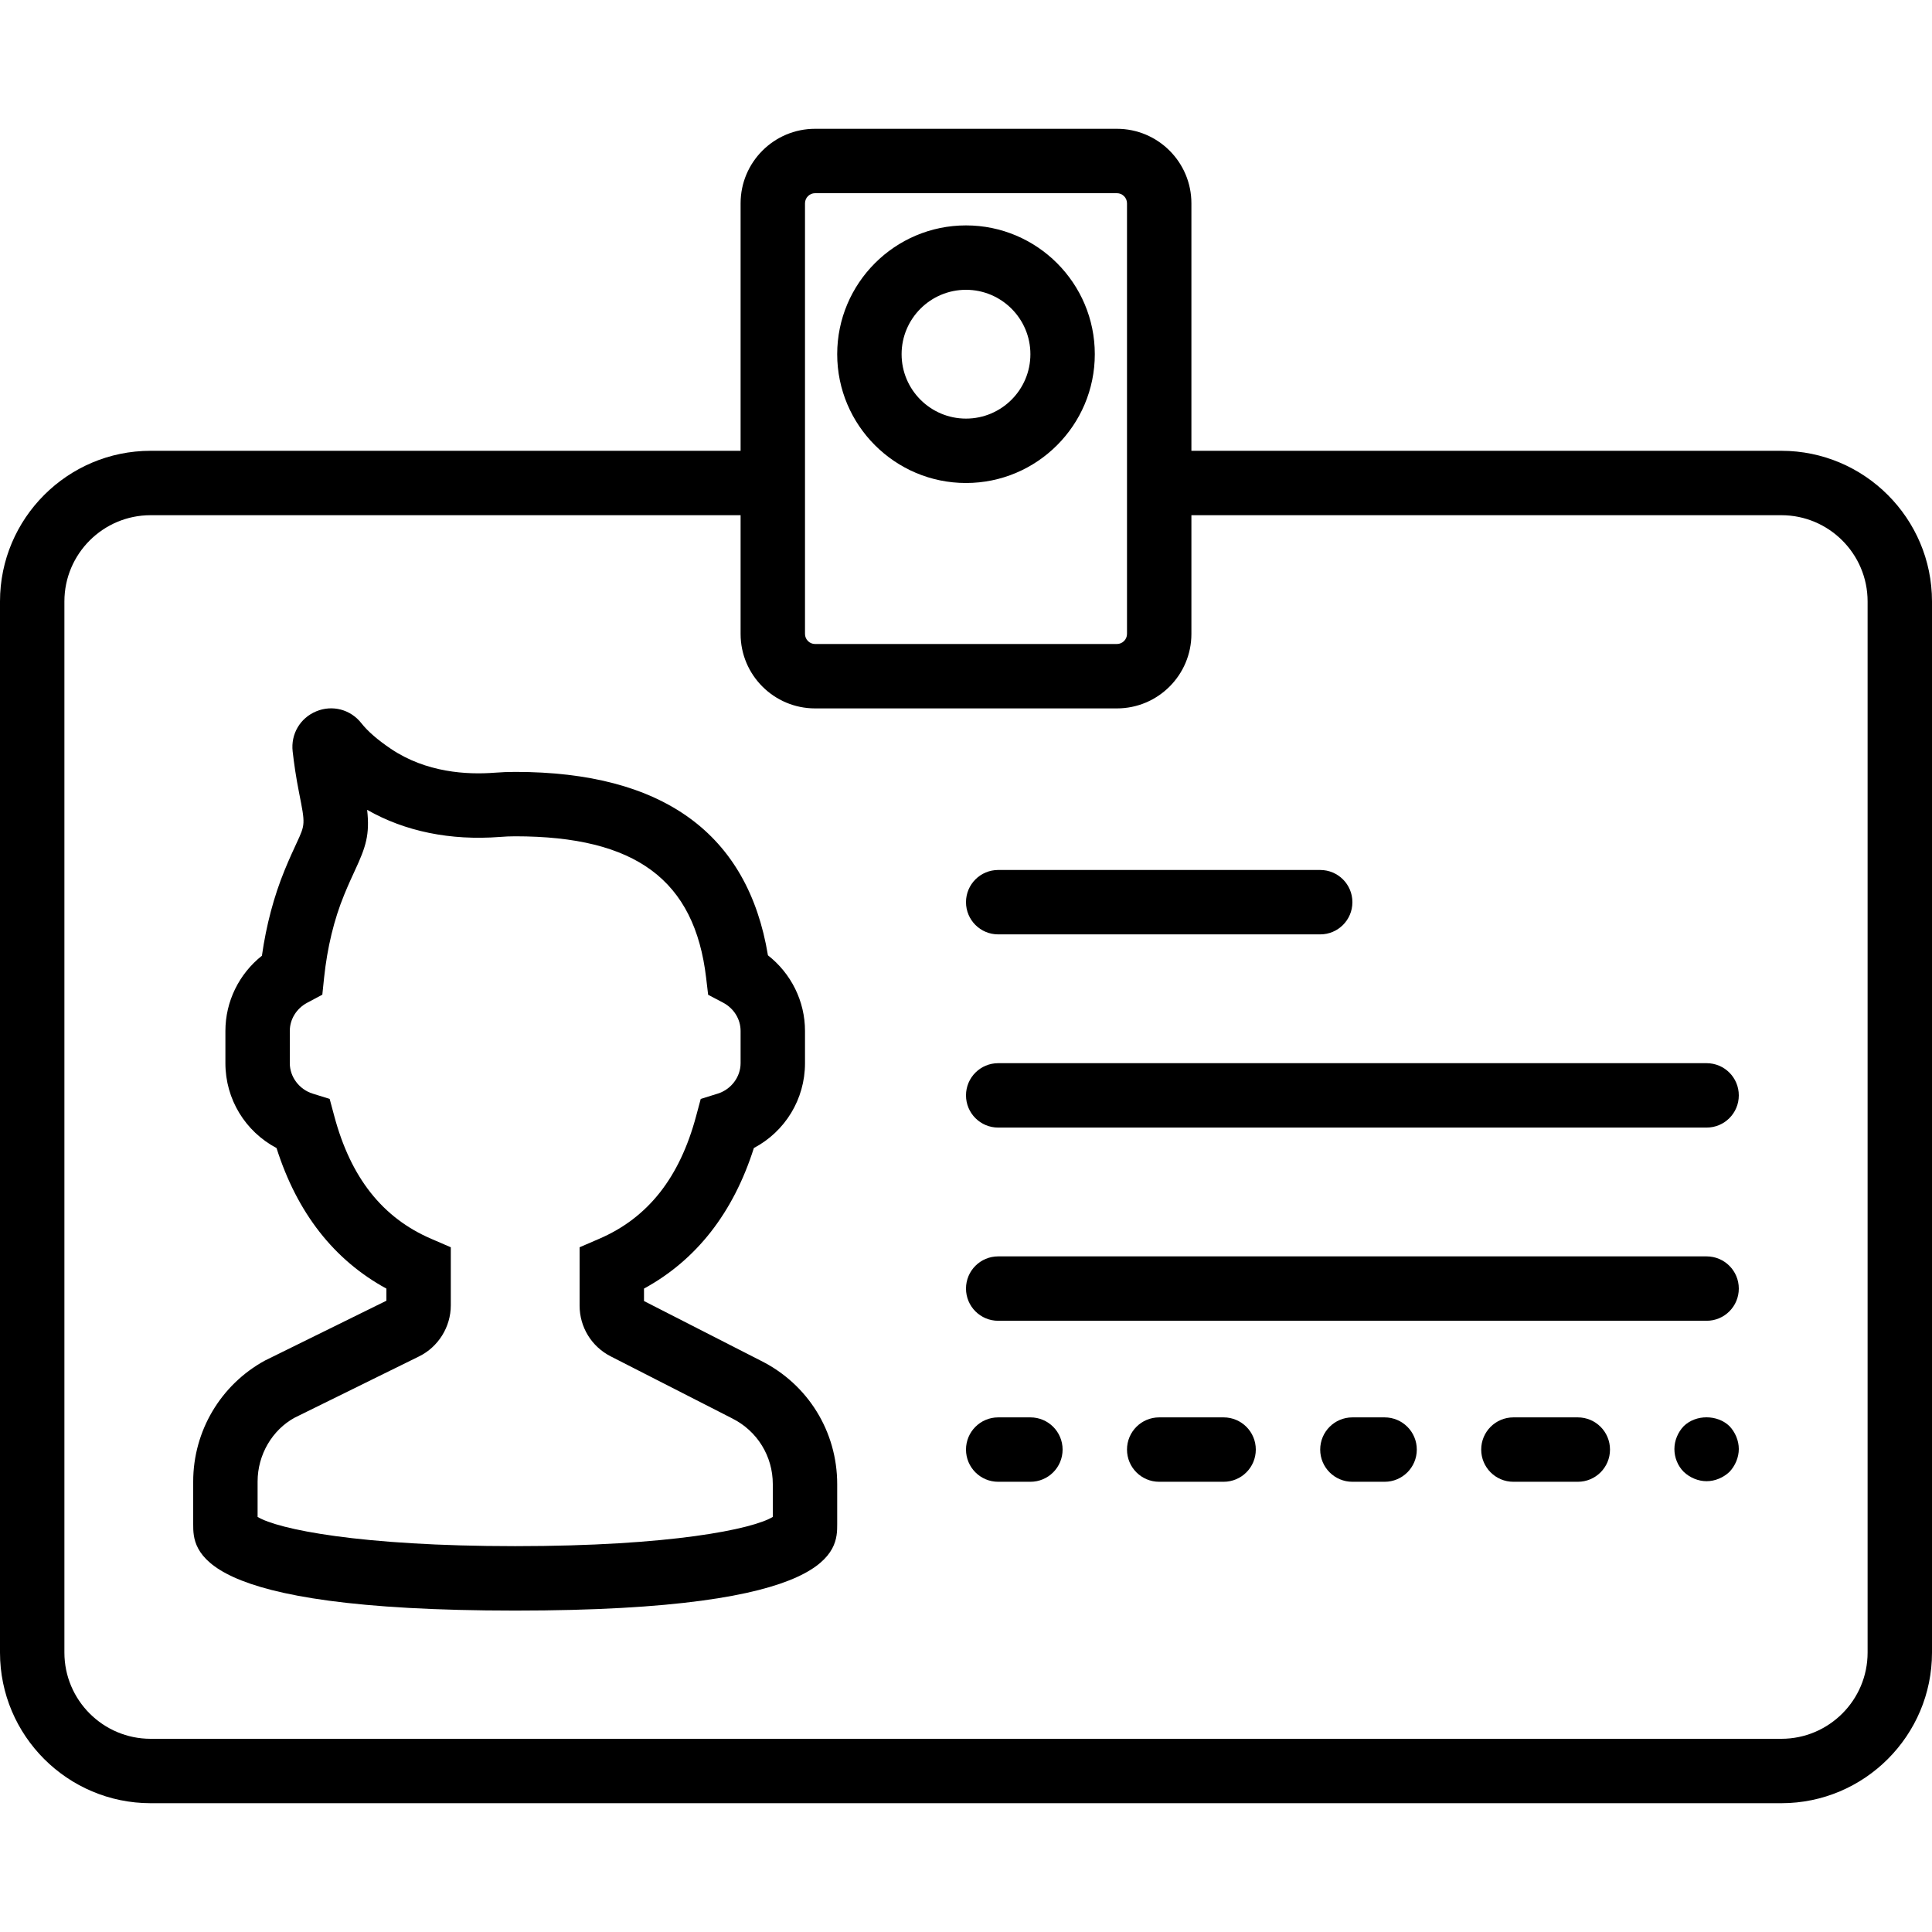
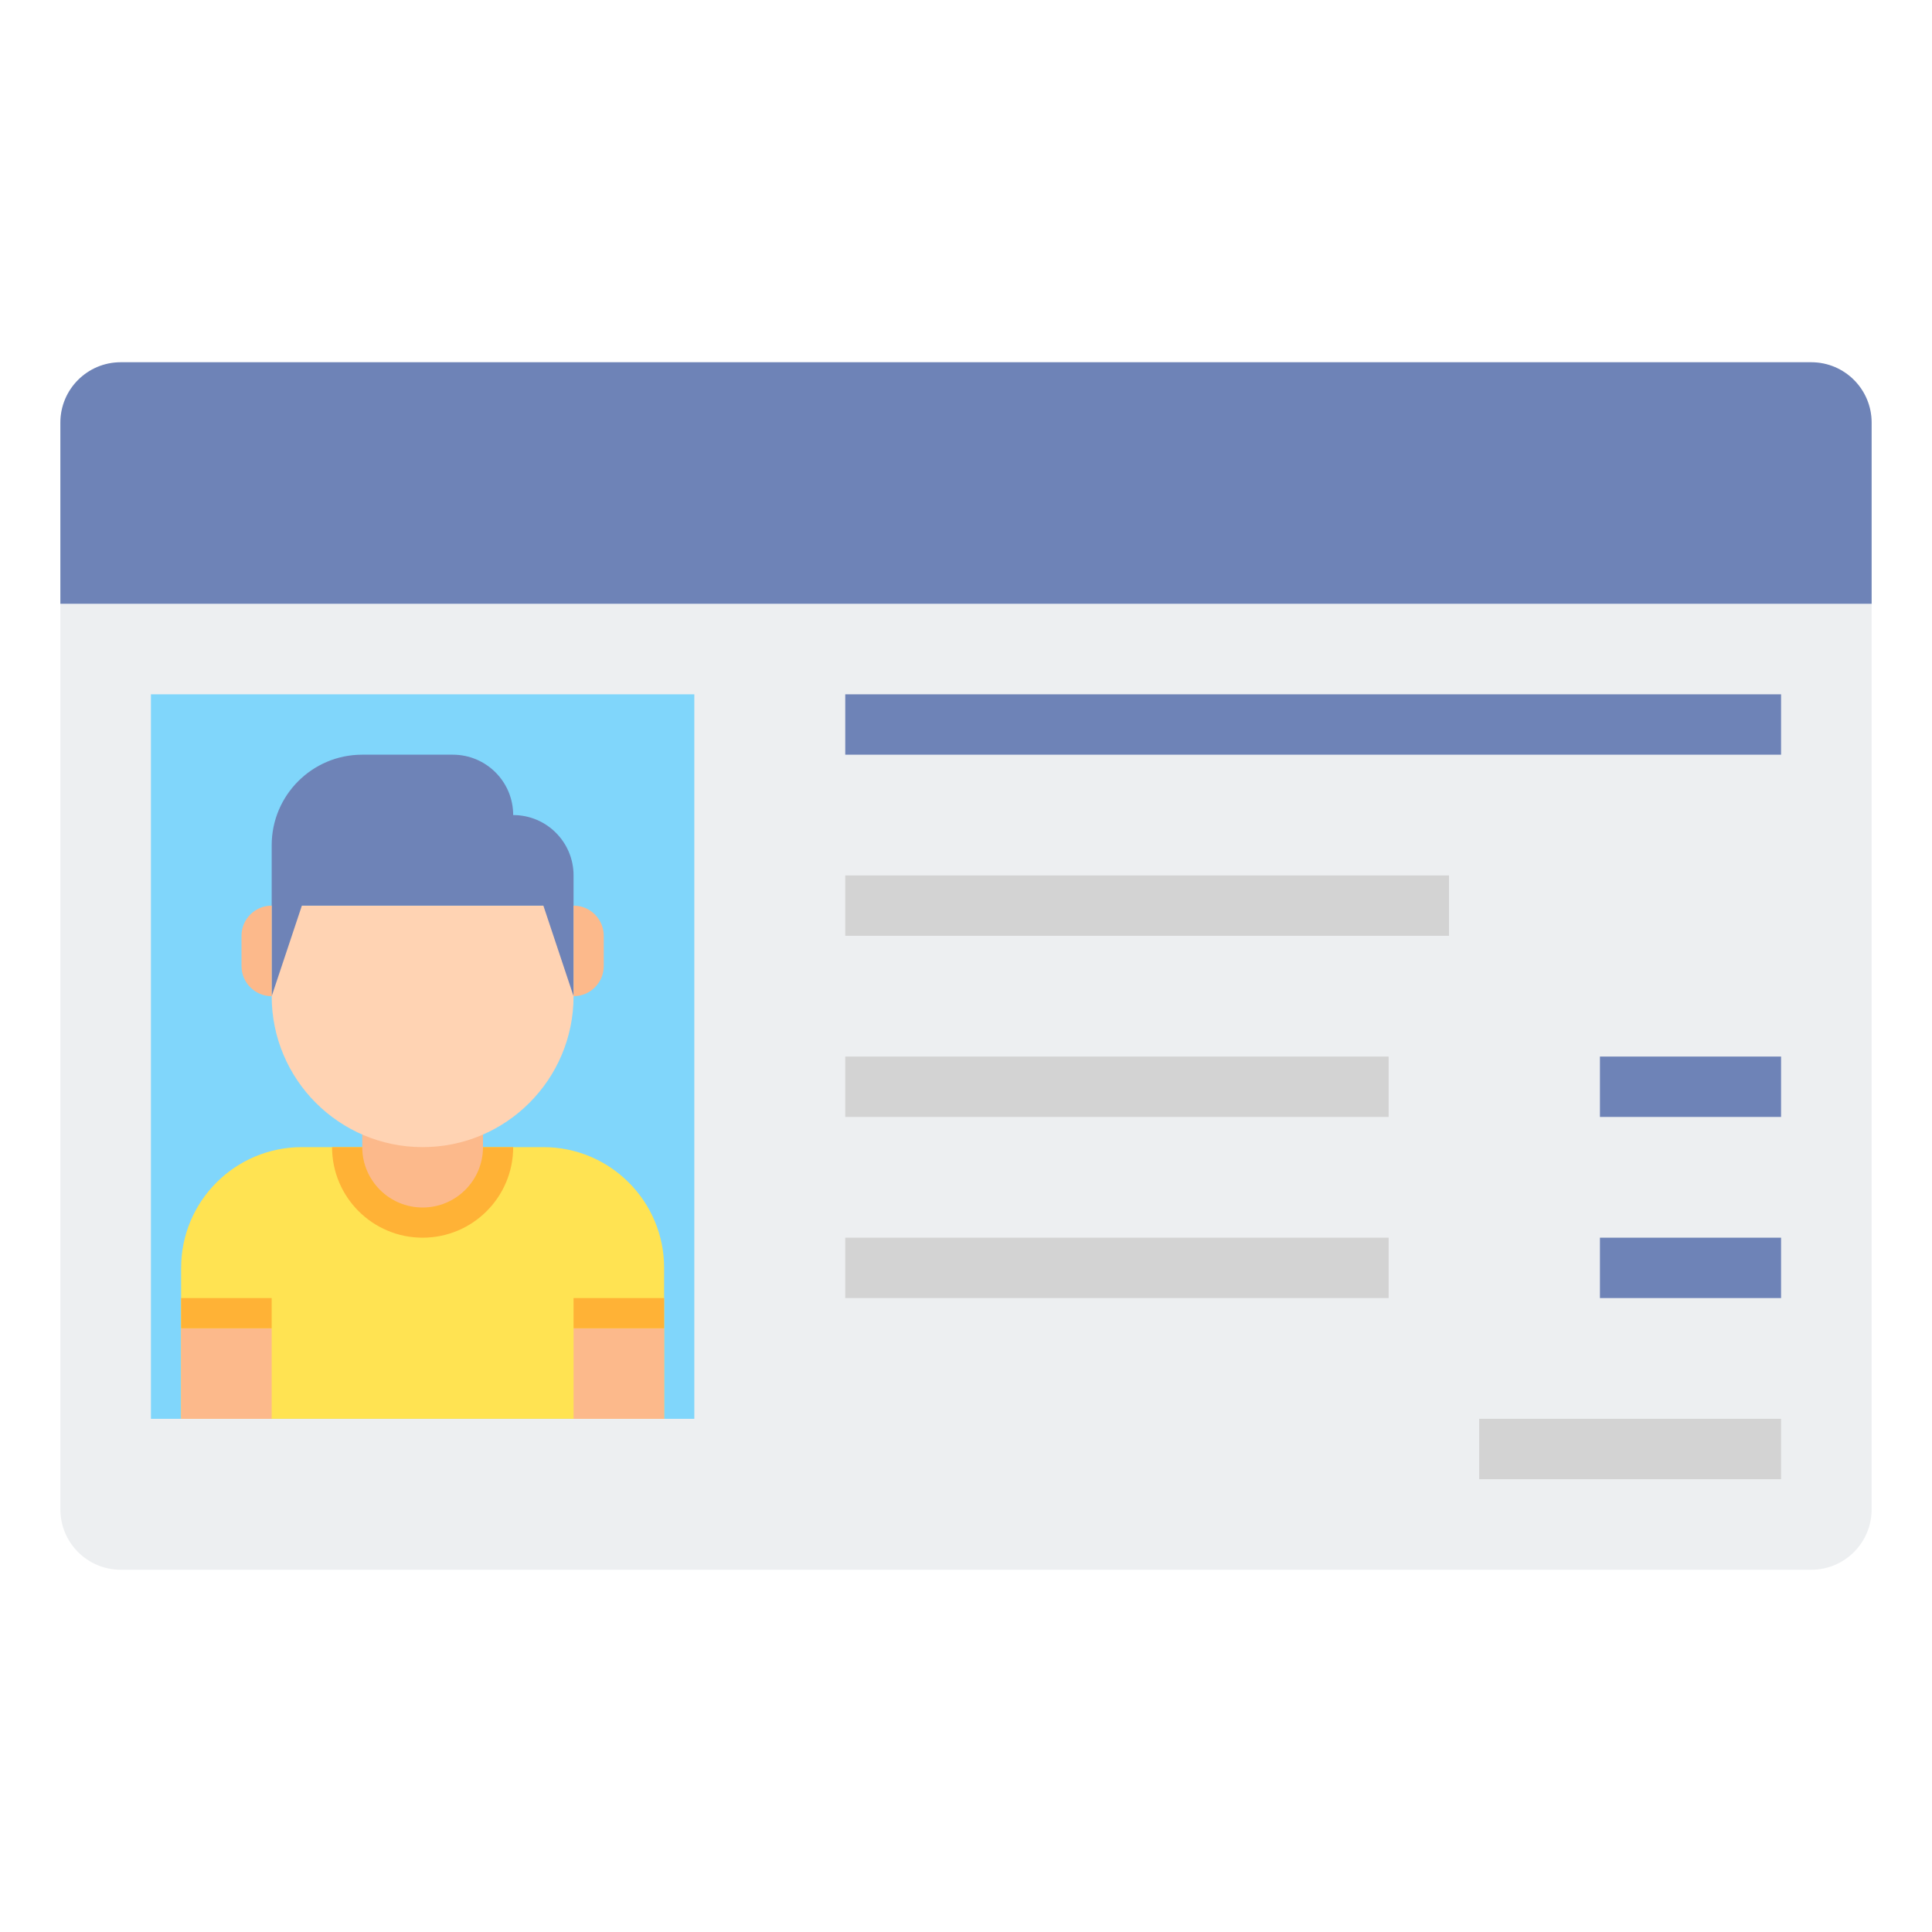
- <svg xmlns="http://www.w3.org/2000/svg" version="1.1" id="Capa_1" x="0px" y="0px" viewBox="0 0 60 60" style="enable-background:new 0 0 60 60;" xml:space="preserve">
-   <g>
-     <path d="M52.29,44.29C52.109,44.479,52,44.74,52,45s0.1,0.52,0.29,0.71C52.479,45.89,52.74,46,53,46s0.52-0.11,0.71-0.29   C53.89,45.52,54,45.26,54,45s-0.11-0.521-0.29-0.71C53.34,43.93,52.67,43.92,52.29,44.29z" />
-     <path d="M23.638,42.263L20,40.405v-0.387c1.628-0.889,2.773-2.354,3.412-4.365C24.381,35.14,25,34.14,25,33.018v-1   c0-0.927-0.431-1.786-1.151-2.35c-0.624-3.78-3.262-5.696-7.849-5.696c-0.217,0-0.429,0.009-0.636,0.025   c-0.865,0.067-2.129-0.003-3.224-0.741c-0.41-0.276-0.719-0.544-0.917-0.796c-0.336-0.428-0.901-0.577-1.401-0.369   c-0.501,0.206-0.796,0.708-0.733,1.248c0.042,0.372,0.105,0.808,0.2,1.285c0.193,0.975,0.193,0.975-0.078,1.558   c-0.102,0.221-0.228,0.49-0.376,0.853c-0.331,0.81-0.566,1.697-0.701,2.646C7.424,30.245,7,31.1,7,32.018v1   c0,1.122,0.619,2.122,1.588,2.636c0.639,2.012,1.784,3.477,3.412,4.365v0.376l-3.77,1.857C6.854,43.003,6,44.443,6,46.011v1.324   c0,0.803,0,2.683,10,2.683s10-1.88,10-2.683v-1.244C26,44.461,25.095,42.994,23.638,42.263z M24,47.109   c-0.623,0.379-3.161,0.908-8,0.908s-7.377-0.529-8-0.908v-1.099c0-0.835,0.456-1.603,1.151-1.983l3.858-1.9   C13.611,41.833,14,41.21,14,40.539v-1.804l-0.604-0.261c-1.517-0.652-2.503-1.899-3.015-3.814l-0.143-0.532l-0.526-0.164   C9.293,33.834,9,33.444,9,33.018v-1c0-0.363,0.207-0.699,0.541-0.877l0.469-0.25l0.055-0.528c0.099-0.939,0.308-1.804,0.622-2.57   c0.133-0.325,0.246-0.568,0.338-0.767c0.339-0.729,0.462-1.105,0.377-1.876c1.175,0.672,2.587,0.959,4.122,0.842   c0.155-0.013,0.314-0.02,0.477-0.02c3.744,0,5.572,1.356,5.929,4.399l0.062,0.523l0.466,0.245C22.792,31.316,23,31.652,23,32.018v1   c0,0.427-0.293,0.816-0.712,0.946l-0.526,0.164l-0.143,0.532c-0.512,1.915-1.498,3.162-3.015,3.814L18,38.735v1.812   c0,0.666,0.369,1.27,0.964,1.575l3.768,1.924l0.007,0.004C23.517,44.439,24,45.222,24,46.091V47.109z" />
-     <path d="M31,29.018h10c0.553,0,1-0.447,1-1s-0.447-1-1-1H31c-0.553,0-1,0.447-1,1S30.447,29.018,31,29.018z" />
-     <path d="M32,44.018h-1c-0.553,0-1,0.447-1,1s0.447,1,1,1h1c0.553,0,1-0.447,1-1S32.553,44.018,32,44.018z" />
-     <path d="M38,44.018h-2c-0.553,0-1,0.447-1,1s0.447,1,1,1h2c0.553,0,1-0.447,1-1S38.553,44.018,38,44.018z" />
-     <path d="M43,44.018h-1c-0.553,0-1,0.447-1,1s0.447,1,1,1h1c0.553,0,1-0.447,1-1S43.553,44.018,43,44.018z" />
-     <path d="M49,44.018h-2c-0.553,0-1,0.447-1,1s0.447,1,1,1h2c0.553,0,1-0.447,1-1S49.553,44.018,49,44.018z" />
-     <path d="M53,33.018H31c-0.553,0-1,0.447-1,1s0.447,1,1,1h22c0.553,0,1-0.447,1-1S53.553,33.018,53,33.018z" />
-     <path d="M53,39.018H31c-0.553,0-1,0.447-1,1s0.447,1,1,1h22c0.553,0,1-0.447,1-1S53.553,39.018,53,39.018z" />
-     <path d="M55.322,14H37V6.313C37,5.037,35.963,4,34.687,4h-9.375C24.037,4,23,5.037,23,6.313V14H4.678C2.099,14,0,16.099,0,18.678   v32.645C0,53.901,2.099,56,4.678,56h50.645C57.901,56,60,53.901,60,51.322V18.678C60,16.099,57.901,14,55.322,14z M25,6.313   C25,6.141,25.141,6,25.312,6h9.375C34.859,6,35,6.141,35,6.313V14v5.688C35,19.859,34.859,20,34.687,20h-9.375   C25.141,20,25,19.859,25,19.688V14V6.313z M58,51.322C58,52.799,56.799,54,55.322,54H4.678C3.201,54,2,52.799,2,51.322V18.678   C2,17.201,3.201,16,4.678,16H23v3.688C23,20.963,24.037,22,25.312,22h9.375C35.963,22,37,20.963,37,19.688V16h18.322   C56.799,16,58,17.201,58,18.678V51.322z" />
-     <path d="M30,15c2.206,0,4-1.794,4-4s-1.794-4-4-4s-4,1.794-4,4S27.794,15,30,15z M30,9c1.103,0,2,0.897,2,2s-0.897,2-2,2   s-2-0.897-2-2S28.897,9,30,9z" />
+ <svg xmlns="http://www.w3.org/2000/svg" id="Layer_2" enable-background="new 0 0 64 64" height="512" viewBox="0 0 64 64" width="512">
+   <path d="m60 52h-56c-1.105 0-2-.895-2-2v-36c0-1.105.895-2 2-2h56c1.105 0 2 .895 2 2v36c0 1.105-.895 2-2 2z" fill="#edeff1" />
+   <path d="m60 12h-56c-1.105 0-2 .895-2 2v6h60v-6c0-1.105-.895-2-2-2z" fill="#6e83b7" />
+   <path d="m5 23h18v24h-18z" fill="#80d6fb" />
+   <path d="m22 47h-16v-5c0-2.209 1.791-4 4-4h8c2.209 0 4 1.791 4 4z" fill="#ffe352" />
+   <path d="m17 38c0 1.657-1.343 3-3 3s-3-1.343-3-3z" fill="#ffb236" />
+   <path d="m19 44h3v3h-3z" fill="#fcb98b" />
+   <path d="m6 44h3v3h-3z" fill="#fcb98b" />
+   <path d="m19 43h3v1h-3z" fill="#ffb236" />
+   <path d="m6 43h3v1h-3z" fill="#ffb236" />
+   <path d="m12 37v1c0 1.105.895 2 2 2s2-.895 2-2v-1z" fill="#fcb98b" />
+   <path d="m19 33c0 2.761-2.239 5-5 5s-5-2.239-5-5v-3h10z" fill="#ffd3b3" />
+   <path d="m9 33 1-3h8l1 3v-4c0-1.105-.895-2-2-2 0-1.105-.895-2-2-2h-3c-1.657 0-3 1.343-3 3z" fill="#6e83b7" />
+   <path d="m19 31v-1c.552 0 1 .448 1 1v1c0 .552-.448 1-1 1v-1z" fill="#fcb98b" />
+   <path d="m9 31v-1c-.552 0-1 .448-1 1v1c0 .552.448 1 1 1v-1z" fill="#fcb98b" />
+   <path d="m28 23h31v2h-31z" fill="#6e83b7" />
+   <path d="m28 29h20v2h-20z" fill="#d3d3d3" />
+   <path d="m28 35h18v2h-18z" fill="#d3d3d3" />
+   <path d="m53 35h6v2h-6z" fill="#6e83b7" />
+   <path d="m53 41h6v2h-6z" fill="#6e83b7" />
+   <g fill="#d3d3d3">
+     <path d="m28 41h18v2h-18z" />
+     <path d="m49 47h10v2h-10z" />
  </g>
-   <g>
- </g>
-   <g>
- </g>
-   <g>
- </g>
-   <g>
- </g>
-   <g>
- </g>
-   <g>
- </g>
-   <g>
- </g>
-   <g>
- </g>
-   <g>
- </g>
-   <g>
- </g>
-   <g>
- </g>
-   <g>
- </g>
-   <g>
- </g>
-   <g>
- </g>
-   <g>
- </g>
</svg>
